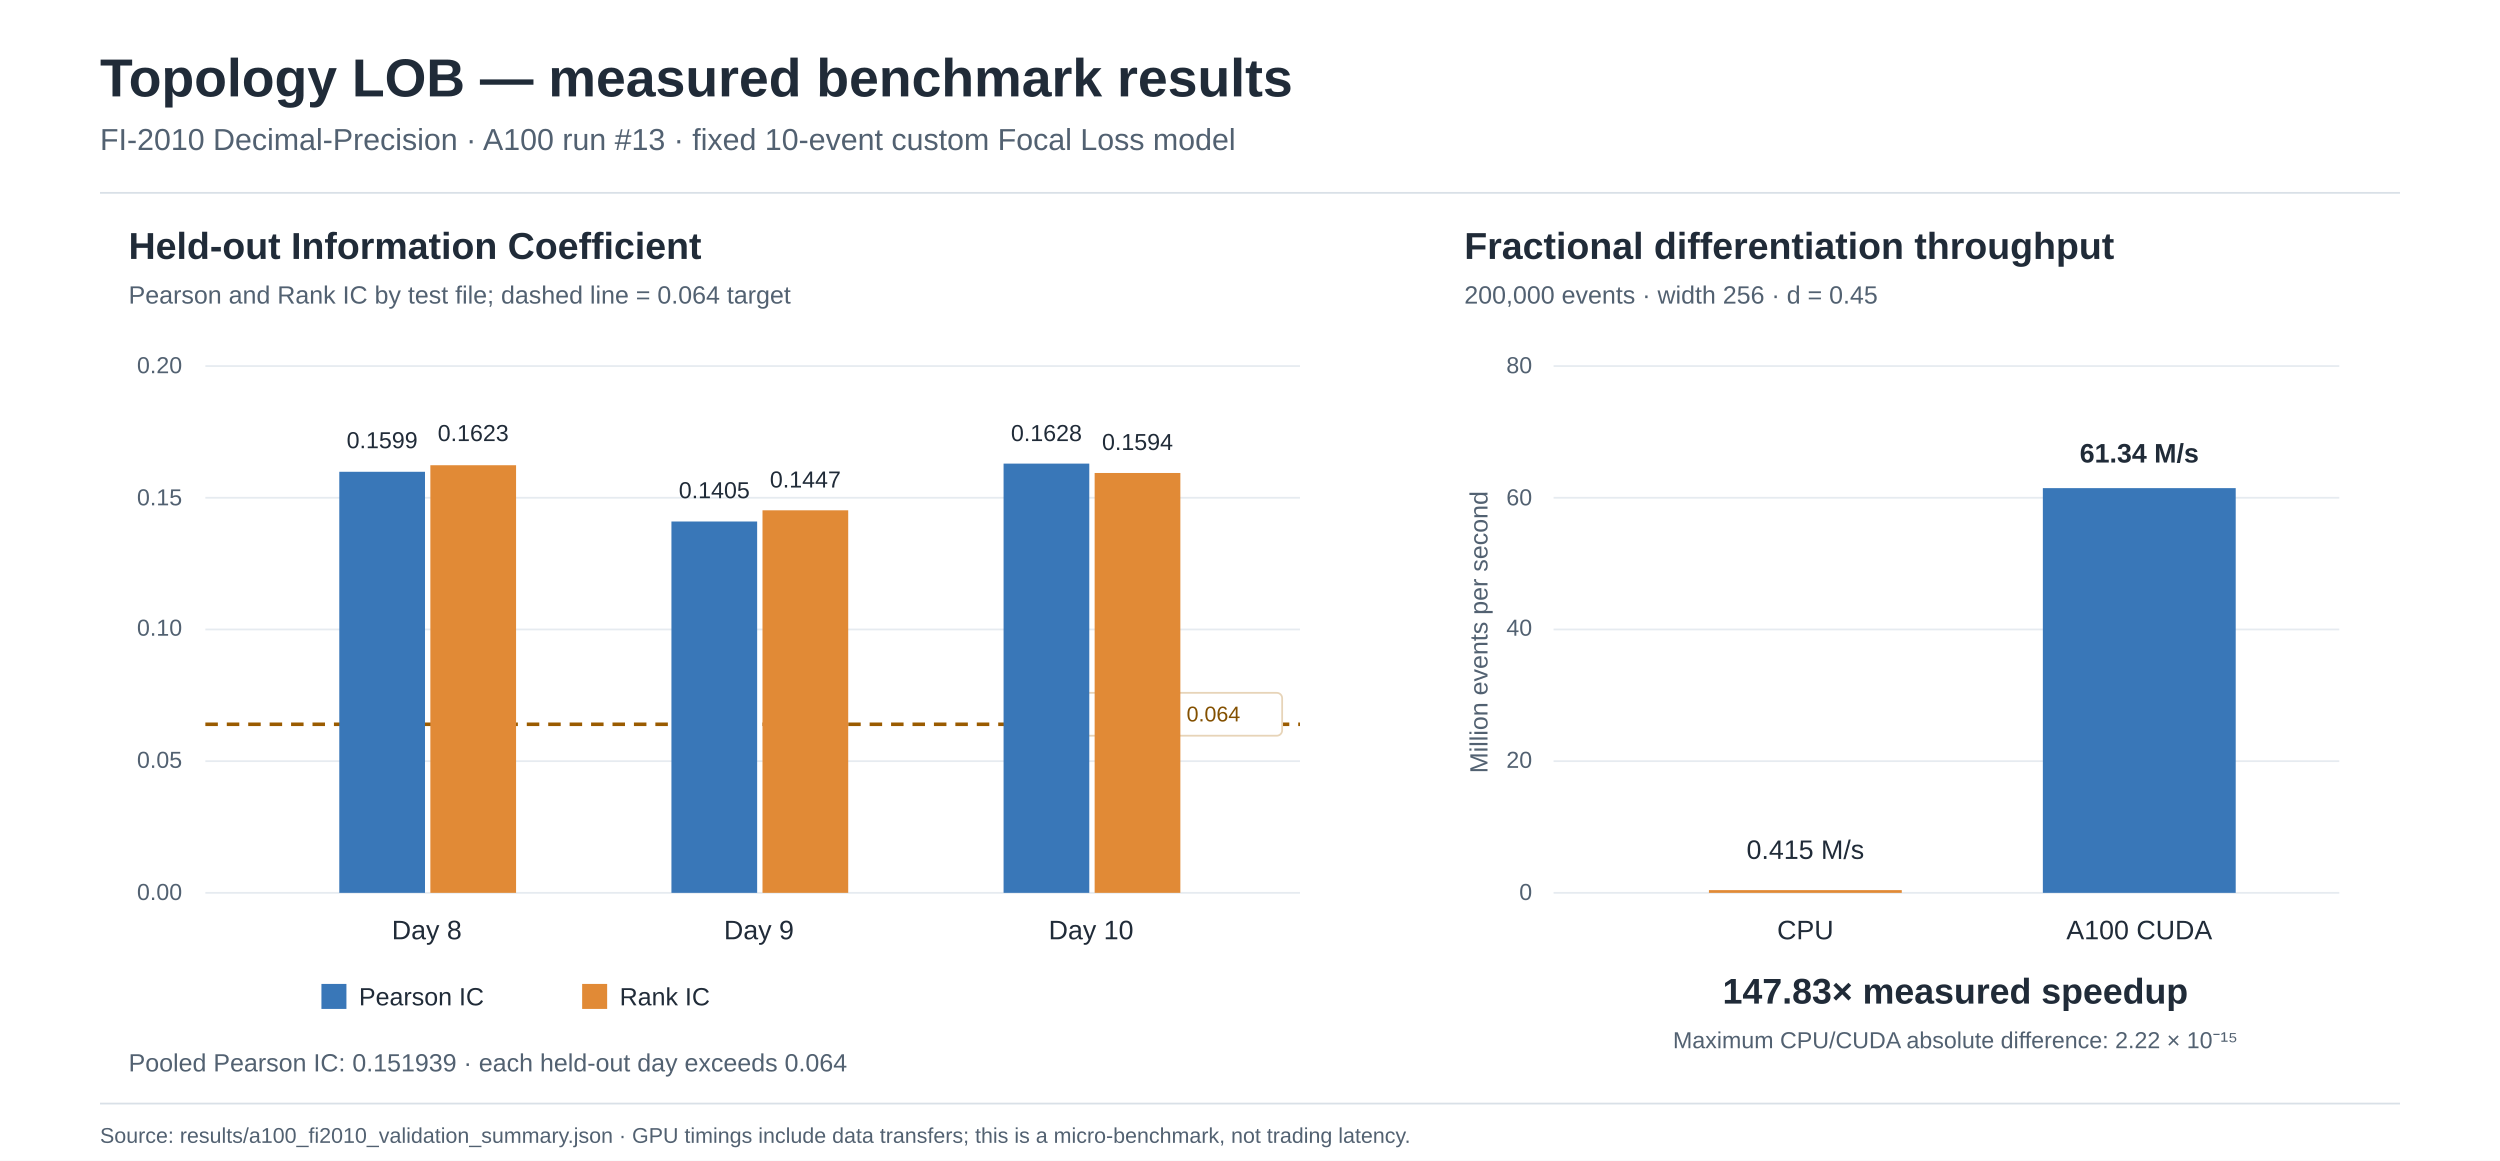
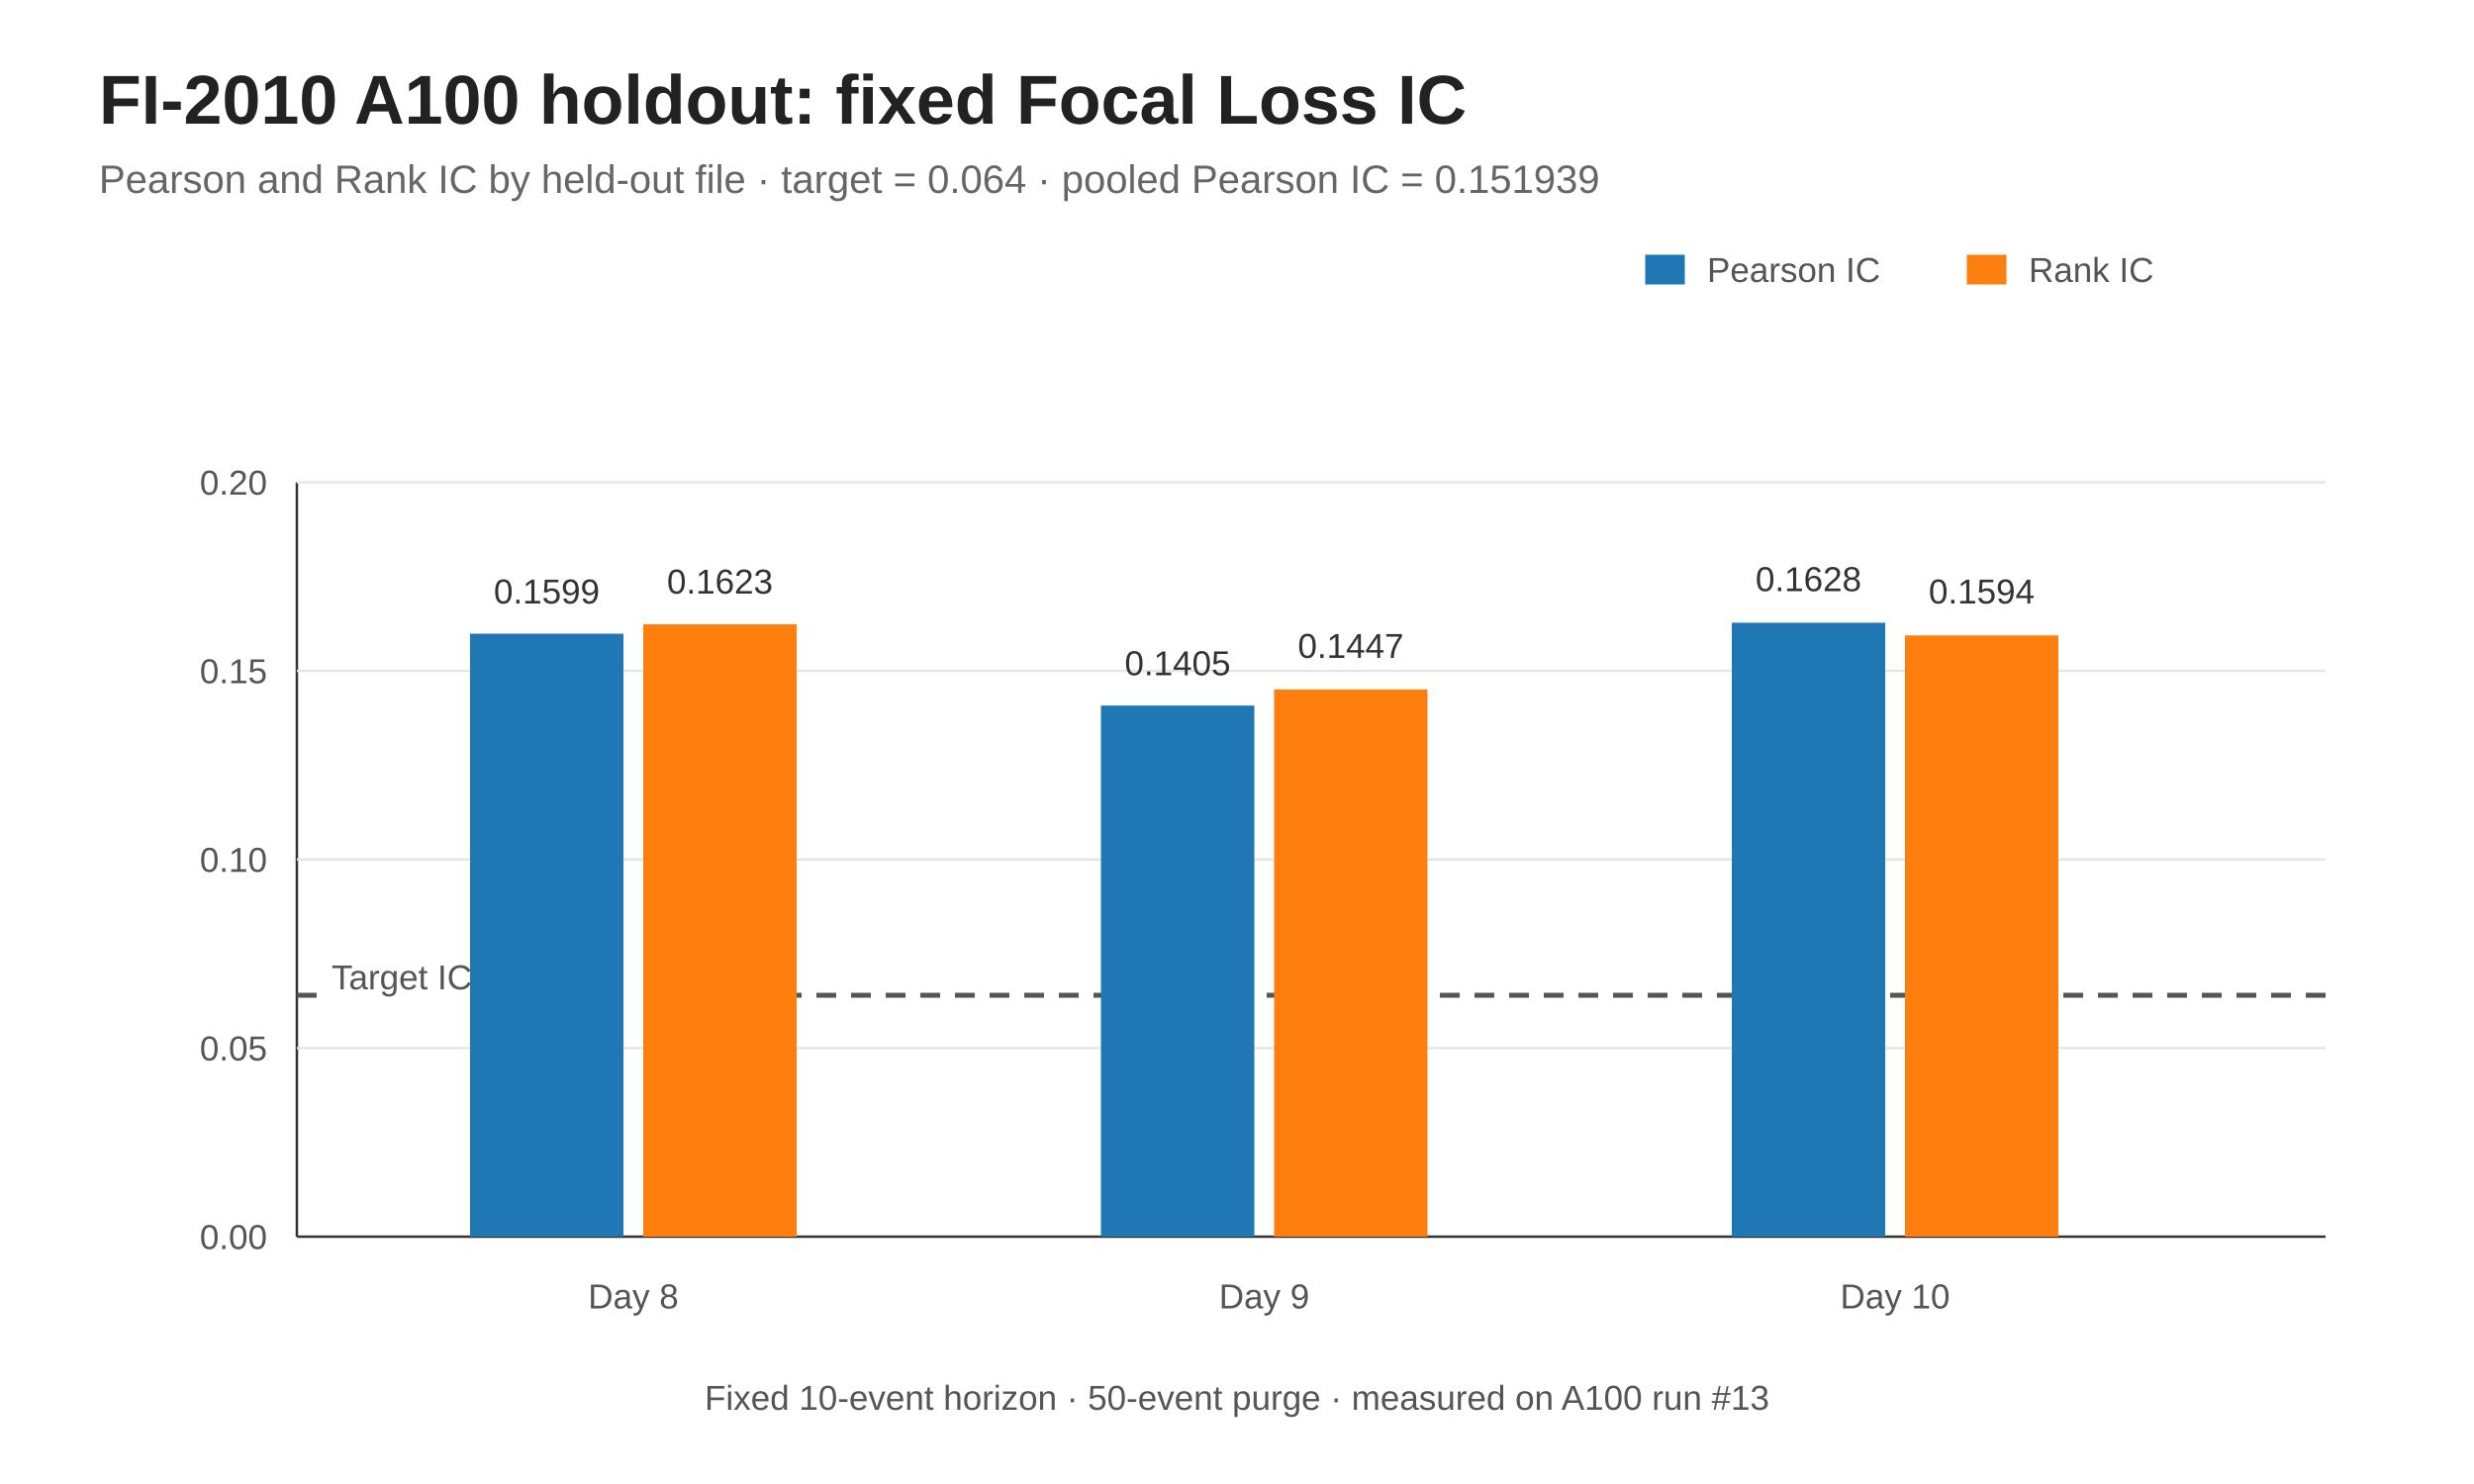
- <svg xmlns="http://www.w3.org/2000/svg" width="1400" height="650" viewBox="0 0 1400 650" role="img" aria-labelledby="title desc">
-   <rect width="1400" height="650" fill="#ffffff" />
-   <g font-family="Arial, Helvetica, sans-serif" fill="#202b38">
-     <text x="56" y="54" font-size="30" font-weight="700">Topology LOB — measured benchmark results</text>
-     <text x="56" y="84" font-size="17" fill="#526171">FI-2010 Decimal-Precision · A100 run #13 · fixed 10-event custom Focal Loss model</text>
-     <line x1="56" y1="108" x2="1344" y2="108" stroke="#d9e0e7" stroke-width="1" />
-     <text x="72" y="145" font-size="21" font-weight="700">Held-out Information Coefficient</text>
-     <text x="72" y="170" font-size="14" fill="#526171">Pearson and Rank IC by test file; dashed line = 0.064 target</text>
-     <text x="820" y="145" font-size="21" font-weight="700">Fractional differentiation throughput</text>
-     <text x="820" y="170" font-size="14" fill="#526171">200,000 events · width 256 · d = 0.45</text>
-   </g>
-   <g stroke="#e6ebf0" stroke-width="1">
-     <line x1="115" y1="500" x2="728" y2="500" />
-     <line x1="115" y1="426.25" x2="728" y2="426.25" />
-     <line x1="115" y1="352.5" x2="728" y2="352.5" />
-     <line x1="115" y1="278.75" x2="728" y2="278.75" />
-     <line x1="115" y1="205" x2="728" y2="205" />
-   </g>
-   <g font-family="Arial, Helvetica, sans-serif" font-size="13" fill="#526171" text-anchor="end">
-     <text x="102" y="504">0.00</text>
-     <text x="102" y="430">0.05</text>
-     <text x="102" y="356">0.10</text>
-     <text x="102" y="283">0.15</text>
-     <text x="102" y="209">0.20</text>
-   </g>
-   <line x1="115" y1="405.6" x2="728" y2="405.6" stroke="#9a5b00" stroke-width="2" stroke-dasharray="7 5" />
-   <rect x="594" y="388" width="124" height="24" rx="3" fill="#fff" stroke="#e7d4b8" />
-   <text x="656" y="404" text-anchor="middle" font-family="Arial, Helvetica, sans-serif" font-size="12" fill="#835000">Target = 0.064</text>
-   <g>
-     <rect x="190" y="264.20" width="48" height="235.80" fill="#3977b8" />
-     <rect x="241" y="260.53" width="48" height="239.47" fill="#e18a36" />
-     <rect x="376" y="292.04" width="48" height="207.96" fill="#3977b8" />
-     <rect x="427" y="285.77" width="48" height="214.23" fill="#e18a36" />
-     <rect x="562" y="259.62" width="48" height="240.38" fill="#3977b8" />
-     <rect x="613" y="264.87" width="48" height="235.13" fill="#e18a36" />
-   </g>
-   <g font-family="Arial, Helvetica, sans-serif" font-size="13" fill="#202b38" text-anchor="middle">
-     <text x="214" y="251">0.1599</text>
-     <text x="265" y="247">0.1623</text>
-     <text x="400" y="279">0.1405</text>
-     <text x="451" y="273">0.1447</text>
-     <text x="586" y="247">0.1628</text>
-     <text x="637" y="252">0.1594</text>
-     <text x="239" y="526" font-size="15">Day 8</text>
-     <text x="425" y="526" font-size="15">Day 9</text>
-     <text x="611" y="526" font-size="15">Day 10</text>
-   </g>
-   <g font-family="Arial, Helvetica, sans-serif" font-size="14" fill="#202b38">
-     <rect x="180" y="551" width="14" height="14" fill="#3977b8" />
-     <text x="201" y="563">Pearson IC</text>
-     <rect x="326" y="551" width="14" height="14" fill="#e18a36" />
-     <text x="347" y="563">Rank IC</text>
-     <text x="72" y="600" font-size="14" fill="#526171">Pooled Pearson IC: 0.151939 · each held-out day exceeds 0.064</text>
-   </g>
-   <g stroke="#e6ebf0" stroke-width="1">
-     <line x1="870" y1="500" x2="1310" y2="500" />
-     <line x1="870" y1="426.25" x2="1310" y2="426.25" />
-     <line x1="870" y1="352.5" x2="1310" y2="352.5" />
-     <line x1="870" y1="278.75" x2="1310" y2="278.75" />
-     <line x1="870" y1="205" x2="1310" y2="205" />
-   </g>
-   <g font-family="Arial, Helvetica, sans-serif" font-size="13" fill="#526171" text-anchor="end">
-     <text x="858" y="504">0</text>
-     <text x="858" y="430">20</text>
-     <text x="858" y="356">40</text>
-     <text x="858" y="283">60</text>
-     <text x="858" y="209">80</text>
-   </g>
-   <text x="833" y="354" transform="rotate(-90 833 354)" font-family="Arial, Helvetica, sans-serif" font-size="14" fill="#526171" text-anchor="middle">Million events per second</text>
-   <rect x="957" y="498.47" width="108" height="1.53" fill="#e18a36" />
-   <rect x="1144" y="273.35" width="108" height="226.65" fill="#3977b8" />
-   <g font-family="Arial, Helvetica, sans-serif" font-size="15" fill="#202b38" text-anchor="middle">
-     <text x="1011" y="481">0.415 M/s</text>
-     <text x="1198" y="259" font-weight="700">61.34 M/s</text>
-     <text x="1011" y="526">CPU</text>
-     <text x="1198" y="526">A100 CUDA</text>
-   </g>
-   <text x="1095" y="562" text-anchor="middle" font-family="Arial, Helvetica, sans-serif" font-size="20" font-weight="700" fill="#202b38">147.83× measured speedup</text>
-   <text x="1095" y="587" text-anchor="middle" font-family="Arial, Helvetica, sans-serif" font-size="13" fill="#526171">Maximum CPU/CUDA absolute difference: 2.22 × 10⁻¹⁵</text>
-   <line x1="56" y1="618" x2="1344" y2="618" stroke="#d9e0e7" />
-   <text x="56" y="640" font-family="Arial, Helvetica, sans-serif" font-size="12" fill="#526171">Source: results/a100_fi2010_validation_summary.json · GPU timings include data transfers; this is a micro-benchmark, not trading latency.</text>
+ <svg xmlns="http://www.w3.org/2000/svg" width="1000" height="600" viewBox="0 0 1000 600" role="img" aria-labelledby="title desc">
+   <rect width="1000" height="600" fill="white" />
+   <style>
+ text{font-family:Arial,Helvetica,sans-serif;fill:#222}
+ .title{font-size:28px;font-weight:600}
+ .sub{font-size:16px;fill:#666}
+ .axis{stroke:#333}
+ .grid{stroke:#e6e6e6}
+ .pearson{fill:#1f77b4}
+ .rank{fill:#ff7f0e}
+ .small{font-size:14px;fill:#555}
+ .value{font-size:14px;fill:#333}
+ </style>
+   <text x="40" y="50" class="title">FI-2010 A100 holdout: fixed Focal Loss IC</text>
+   <text x="40" y="78" class="sub">Pearson and Rank IC by held-out file · target = 0.064 · pooled Pearson IC = 0.151939</text>
+   <rect x="665" y="103" width="16" height="12" class="pearson" />
+   <text x="690" y="114" class="small">Pearson IC</text>
+   <rect x="795" y="103" width="16" height="12" class="rank" />
+   <text x="820" y="114" class="small">Rank IC</text>
+   <line x1="120" y1="500" x2="940" y2="500" class="axis" />
+   <line x1="120" y1="195" x2="120" y2="500" class="axis" />
+   <line x1="120" y1="423.75" x2="940" y2="423.75" class="grid" />
+   <line x1="120" y1="347.5" x2="940" y2="347.5" class="grid" />
+   <line x1="120" y1="271.25" x2="940" y2="271.25" class="grid" />
+   <line x1="120" y1="195" x2="940" y2="195" class="grid" />
+   <text x="108" y="505" text-anchor="end" class="small">0.00</text>
+   <text x="108" y="428.75" text-anchor="end" class="small">0.05</text>
+   <text x="108" y="352.5" text-anchor="end" class="small">0.10</text>
+   <text x="108" y="276.25" text-anchor="end" class="small">0.15</text>
+   <text x="108" y="200" text-anchor="end" class="small">0.20</text>
+   <line x1="120" y1="402.4" x2="940" y2="402.4" stroke="#555" stroke-width="2" stroke-dasharray="8 6" />
+   <rect x="128" y="384" width="150" height="23" fill="white" />
+   <text x="134" y="400" class="small">Target IC = 0.064</text>
+   <rect x="190" y="256.21" width="62" height="243.79" class="pearson" />
+   <rect x="260" y="252.42" width="62" height="247.58" class="rank" />
+   <text x="221" y="244" text-anchor="middle" class="value">0.1599</text>
+   <text x="291" y="240" text-anchor="middle" class="value">0.1623</text>
+   <rect x="445" y="285.27" width="62" height="214.73" class="pearson" />
+   <rect x="515" y="278.75" width="62" height="221.25" class="rank" />
+   <text x="476" y="273" text-anchor="middle" class="value">0.1405</text>
+   <text x="546" y="266" text-anchor="middle" class="value">0.1447</text>
+   <rect x="700" y="251.78" width="62" height="248.22" class="pearson" />
+   <rect x="770" y="256.90" width="62" height="243.10" class="rank" />
+   <text x="731" y="239" text-anchor="middle" class="value">0.1628</text>
+   <text x="801" y="244" text-anchor="middle" class="value">0.1594</text>
+   <text x="256" y="529" text-anchor="middle" class="small">Day 8</text>
+   <text x="511" y="529" text-anchor="middle" class="small">Day 9</text>
+   <text x="766" y="529" text-anchor="middle" class="small">Day 10</text>
+   <text x="500" y="570" text-anchor="middle" class="small">Fixed 10-event horizon · 50-event purge · measured on A100 run #13</text>
</svg>
